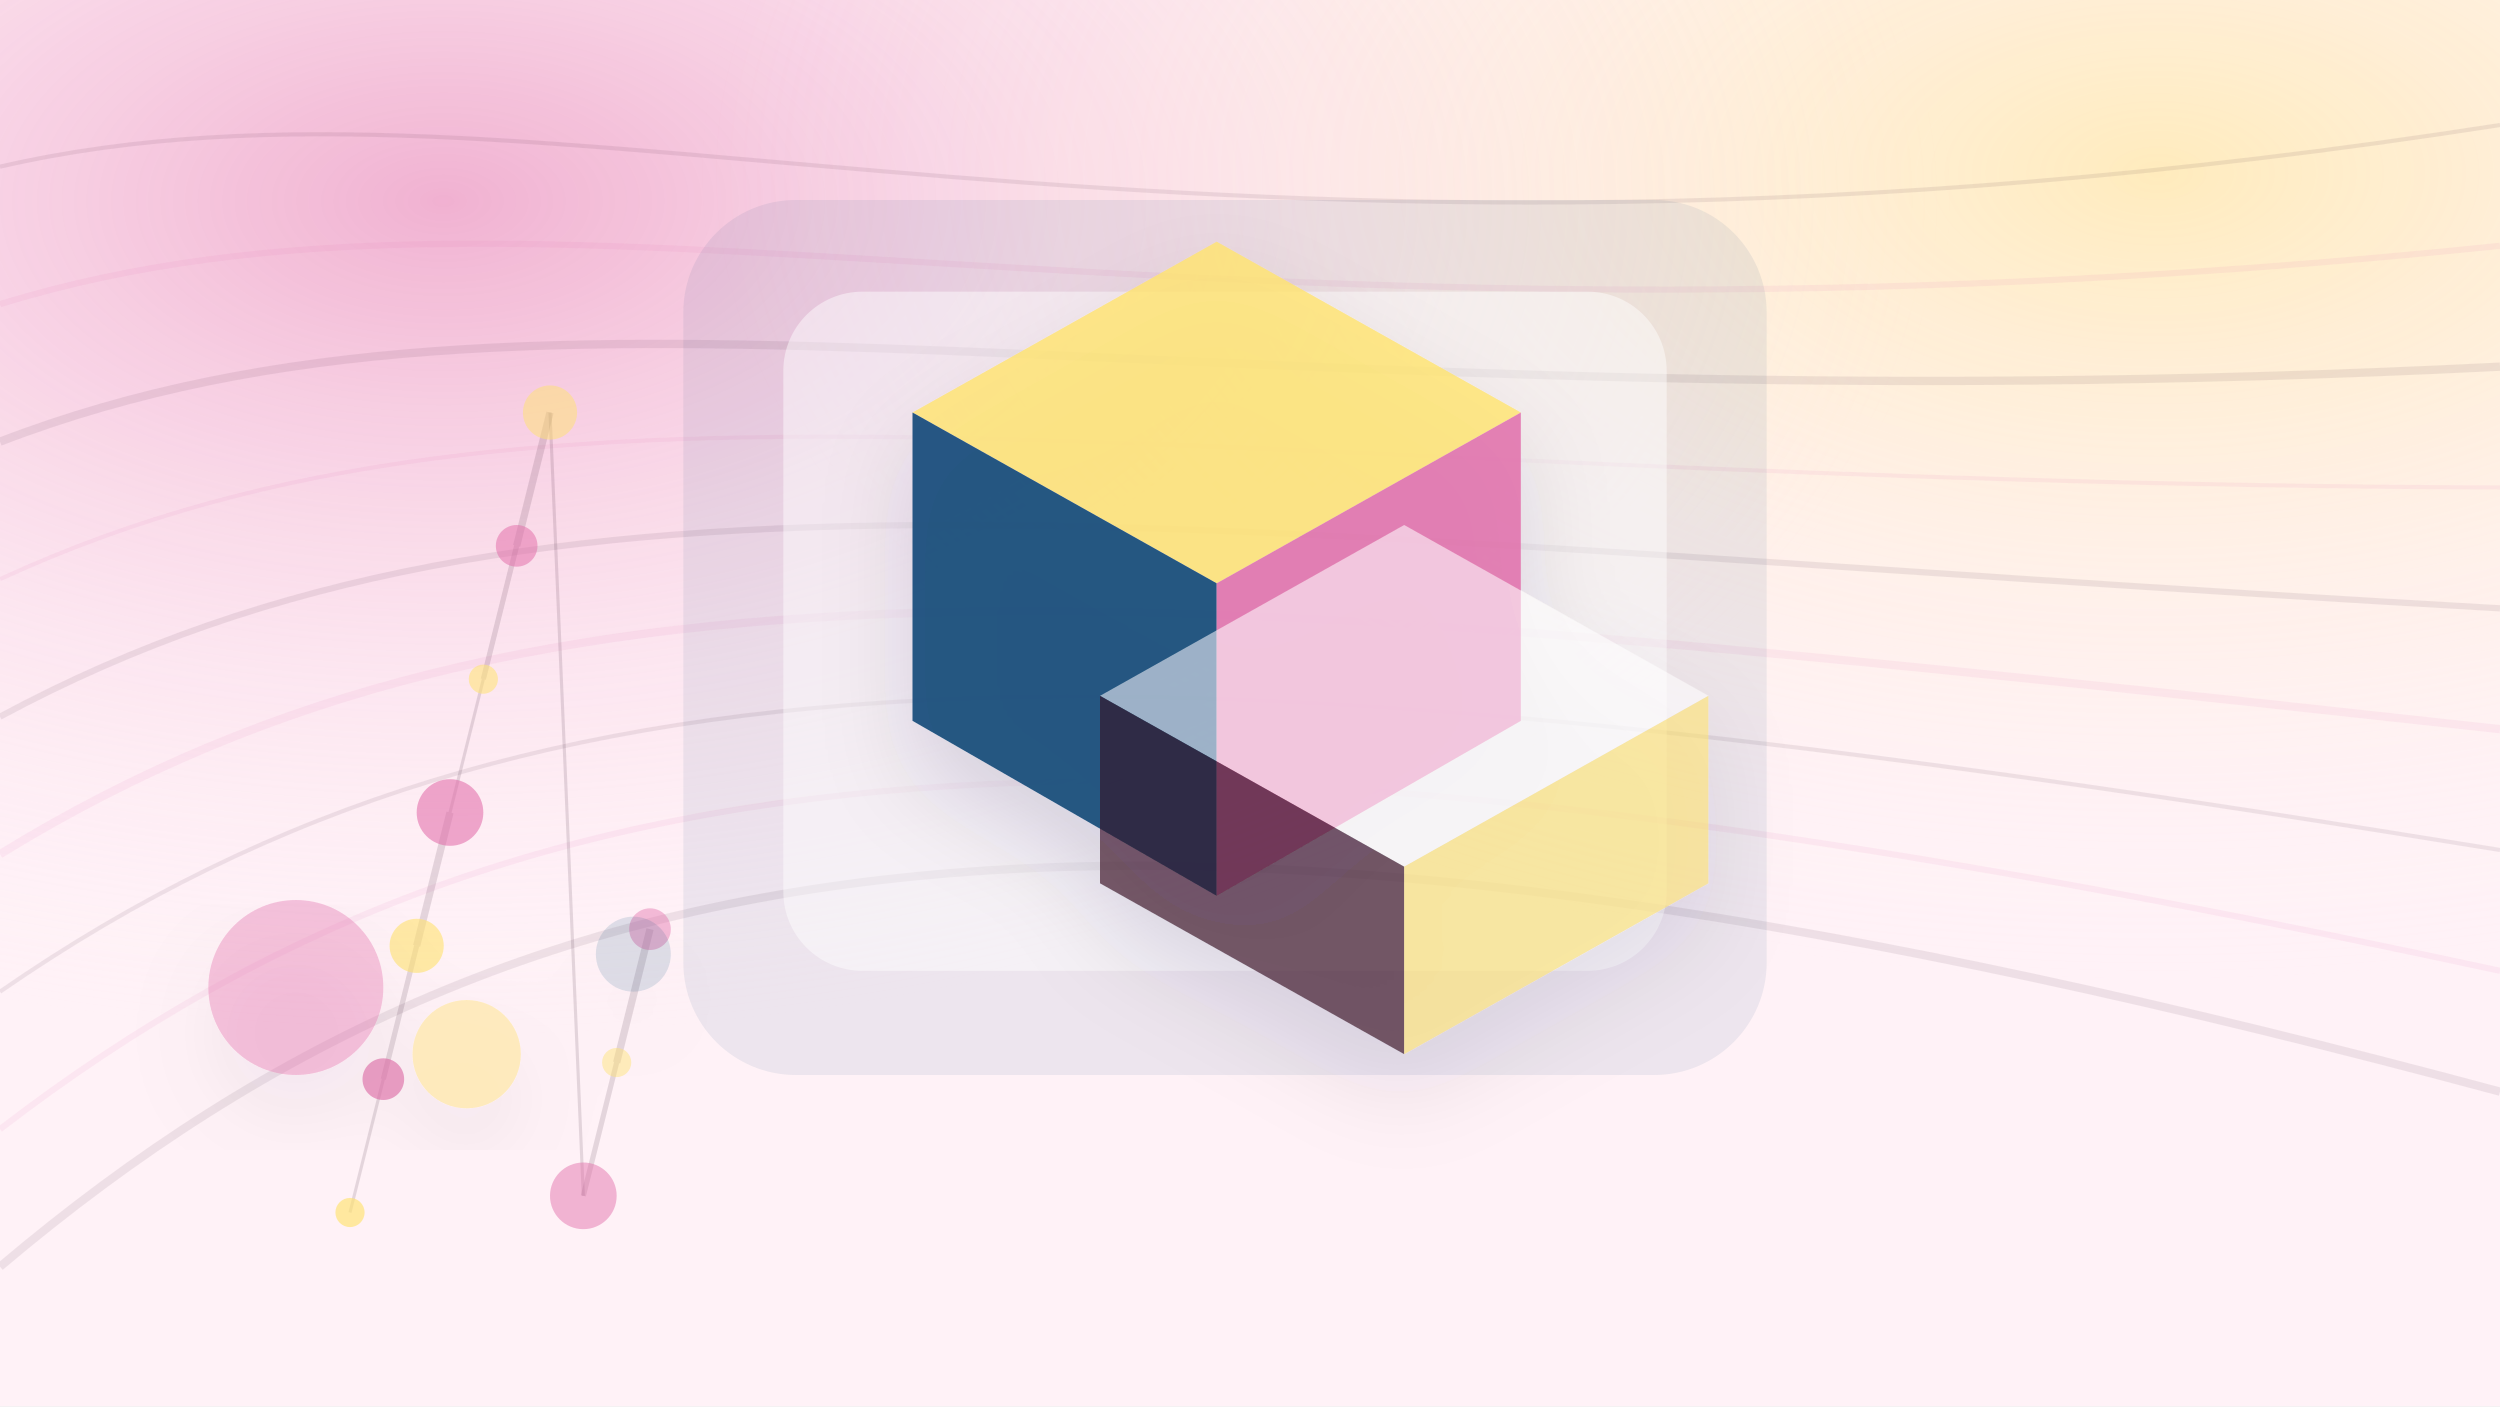
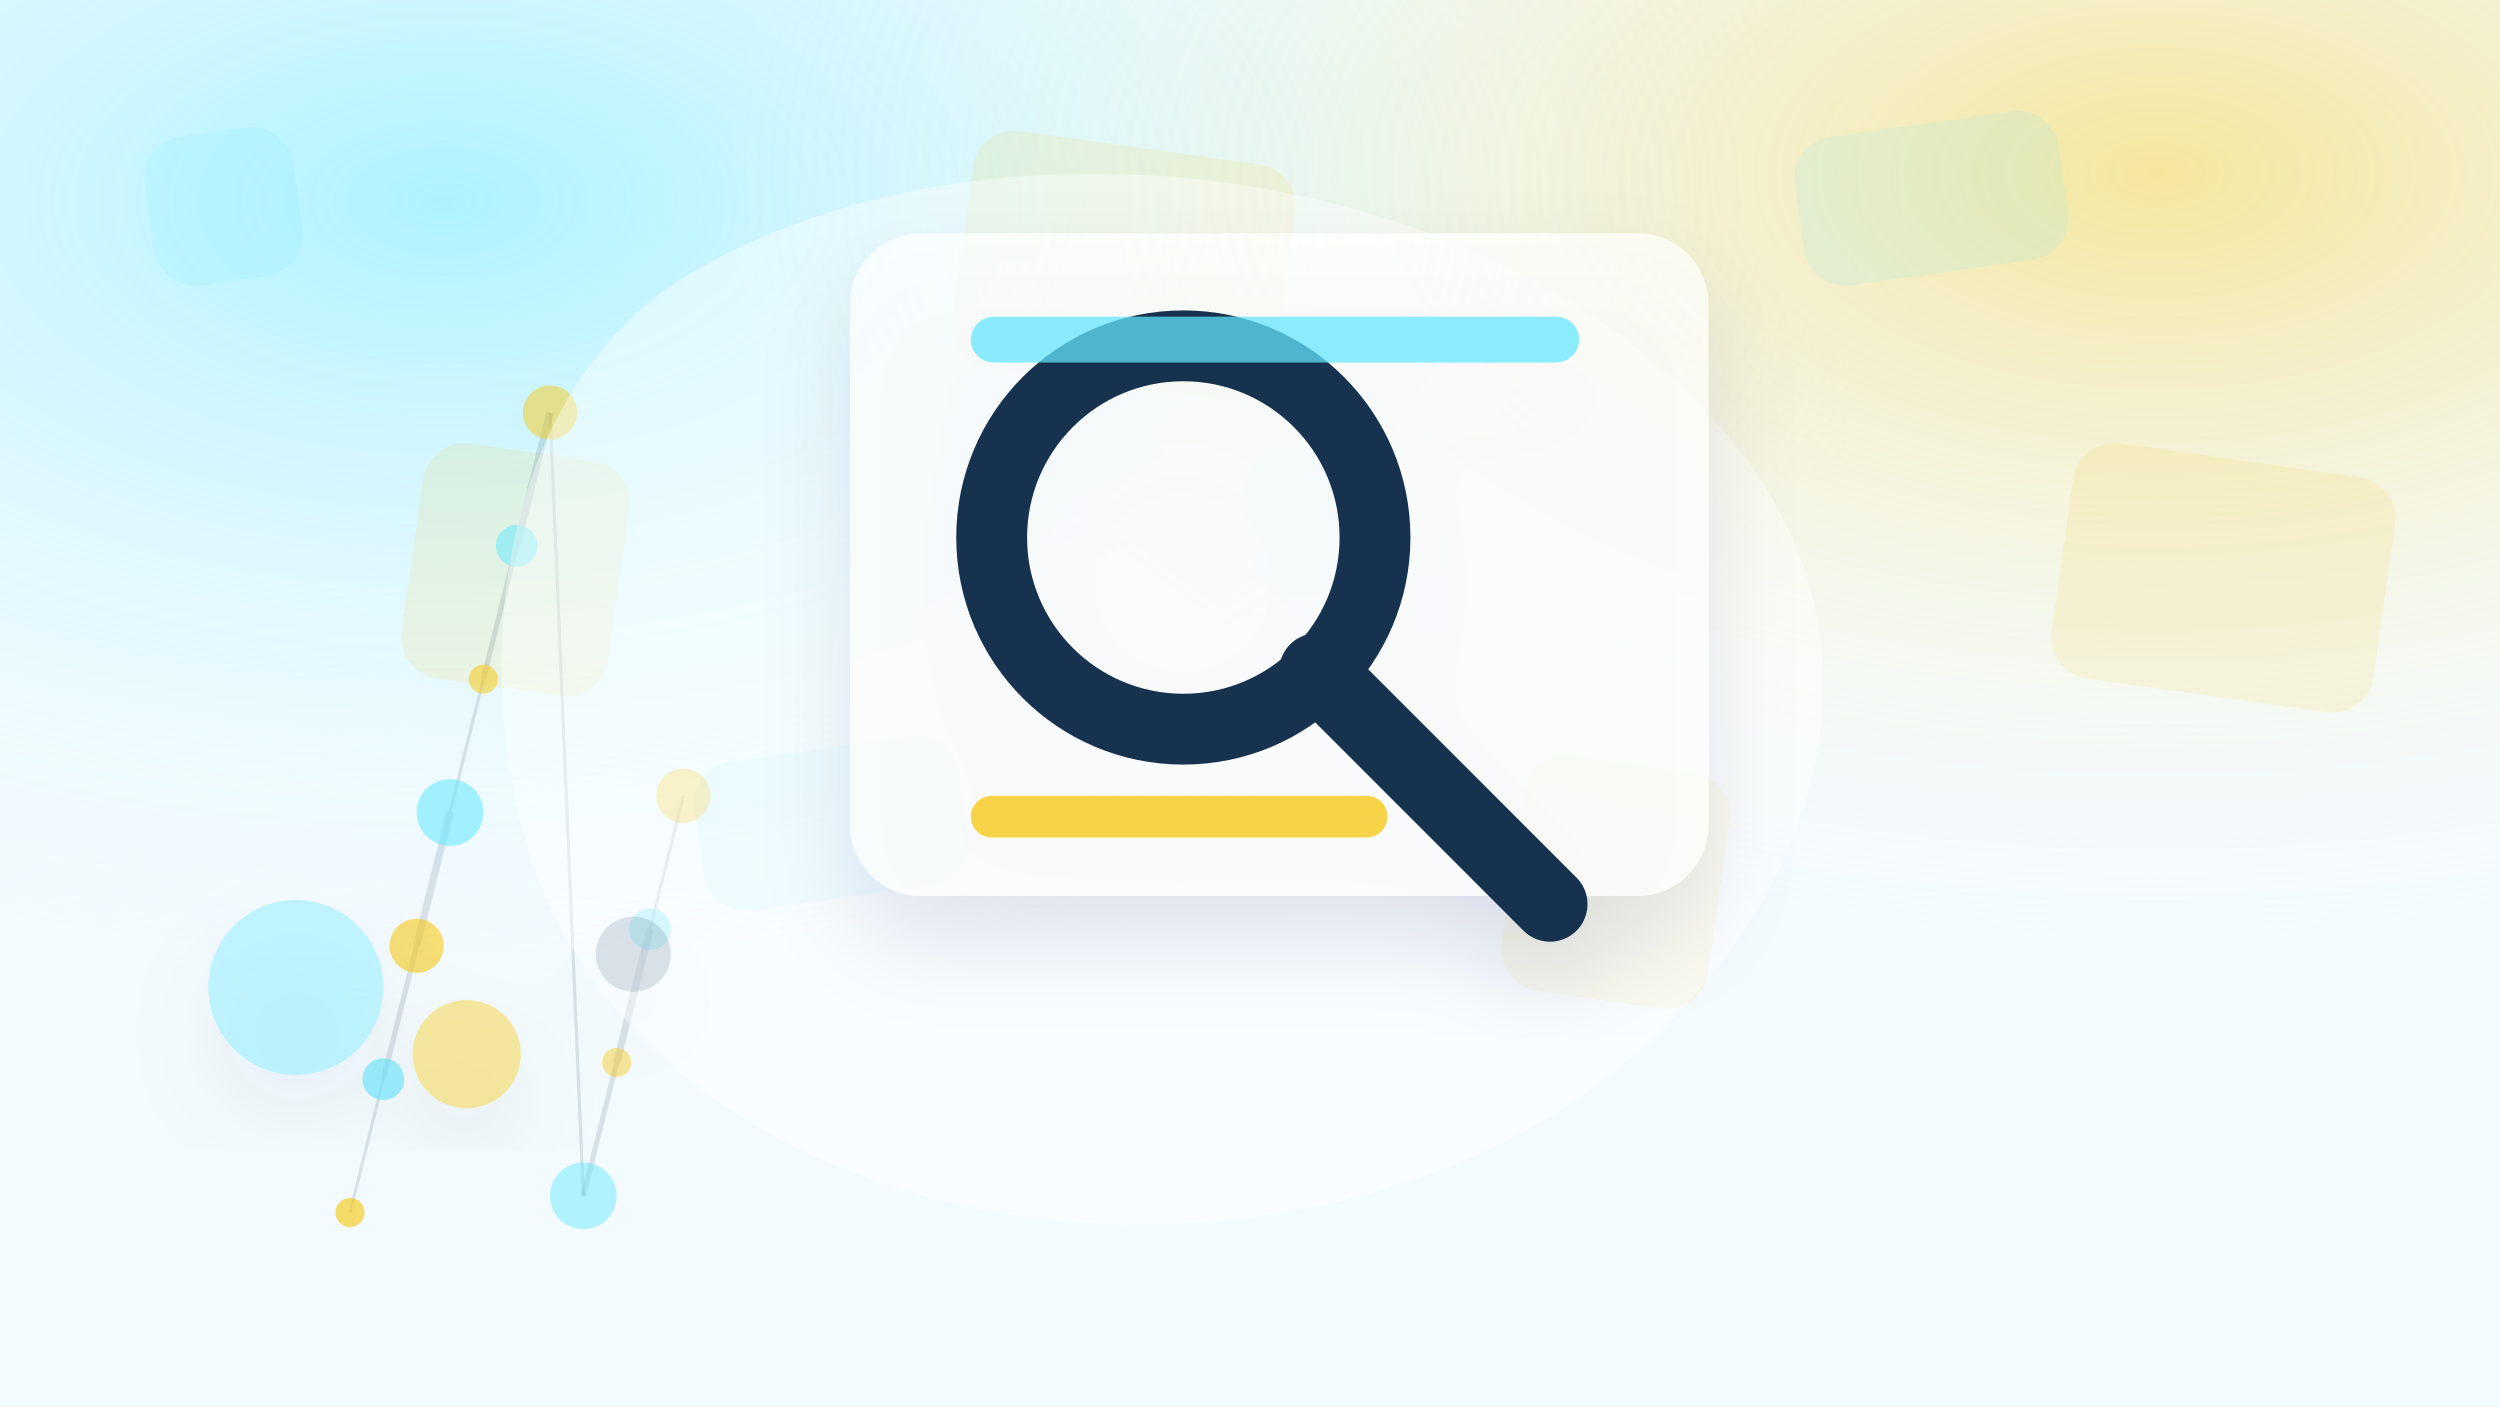
<svg xmlns="http://www.w3.org/2000/svg" width="1200" height="675" viewBox="0 0 1200 675" role="img" aria-labelledby="title desc">
  <defs>
    <radialGradient id="g1" cx="18%" cy="14%" r="60%">
-       <stop stop-color="#e16ba8" stop-opacity=".48" />
-       <stop offset="1" stop-color="#fff2f7" stop-opacity="0" />
+       <stop stop-color="#63e8ff" stop-opacity=".48" />
+       <stop offset="1" stop-color="#f4fbff" stop-opacity="0" />
    </radialGradient>
    <radialGradient id="g2" cx="86%" cy="12%" r="58%">
-       <stop stop-color="#ffe36e" stop-opacity=".42" />
-       <stop offset="1" stop-color="#fff2f7" stop-opacity="0" />
+       <stop stop-color="#f6c915" stop-opacity=".42" />
+       <stop offset="1" stop-color="#f4fbff" stop-opacity="0" />
    </radialGradient>
    <linearGradient id="split" x1="0" x2="1">
-       <stop stop-color="#fff2f7" />
-       <stop offset=".55" stop-color="#fff2f7" />
-       <stop offset=".55" stop-color="#eef8ff" />
-       <stop offset="1" stop-color="#fff7d1" />
+       <stop stop-color="#f4fbff" />
+       <stop offset=".55" stop-color="#f4fbff" />
+       <stop offset=".55" stop-color="#fffdf2" />
+       <stop offset="1" stop-color="#eef8ff" />
    </linearGradient>
    <filter id="shadow" x="-20%" y="-20%" width="140%" height="140%">
      <feDropShadow dx="0" dy="22" stdDeviation="22" flood-color="#12213a" flood-opacity=".14" />
    </filter>
  </defs>
-   <rect width="1200" height="675" fill="#fff2f7" />
+   <rect width="1200" height="675" fill="#f4fbff" />
  <rect width="1200" height="675" fill="url(#g1)" />
  <rect width="1200" height="675" fill="url(#g2)" />
  <g opacity=".9">
-     <path d="M0 80C260 20 560 160 1200 60" fill="none" stroke="#351528" stroke-opacity=".09" stroke-width="2" />
-     <path d="M0 146C260 66 560 184 1200 118" fill="none" stroke="#e16ba8" stroke-opacity=".09" stroke-width="3" />
-     <path d="M0 212C260 112 560 208 1200 176" fill="none" stroke="#351528" stroke-opacity=".09" stroke-width="4" />
-     <path d="M0 278C260 158 560 232 1200 234" fill="none" stroke="#e16ba8" stroke-opacity=".09" stroke-width="2" />
-     <path d="M0 344C260 204 560 256 1200 292" fill="none" stroke="#351528" stroke-opacity=".09" stroke-width="3" />
-     <path d="M0 410C260 250 560 280 1200 350" fill="none" stroke="#e16ba8" stroke-opacity=".09" stroke-width="4" />
-     <path d="M0 476C260 296 560 304 1200 408" fill="none" stroke="#351528" stroke-opacity=".09" stroke-width="2" />
-     <path d="M0 542C260 342 560 328 1200 466" fill="none" stroke="#e16ba8" stroke-opacity=".09" stroke-width="3" />
-     <path d="M0 608C260 388 560 352 1200 524" fill="none" stroke="#351528" stroke-opacity=".09" stroke-width="4" />
+     <rect x="70" y="64" width="72" height="72" rx="20" fill="#63e8ff" opacity=".13" transform="rotate(-8 100 90)" />
+     <rect x="202" y="214" width="100" height="114" rx="20" fill="#f6c915" opacity=".13" transform="rotate(8 232 240)" />
+     <rect x="334" y="364" width="128" height="72" rx="20" fill="#63e8ff" opacity=".13" transform="rotate(-8 364 390)" />
+     <rect x="466" y="64" width="156" height="114" rx="20" fill="#f6c915" opacity=".13" transform="rotate(8 496 90)" />
+     <rect x="598" y="214" width="72" height="72" rx="20" fill="#63e8ff" opacity=".13" transform="rotate(-8 628 240)" />
+     <rect x="730" y="364" width="100" height="114" rx="20" fill="#f6c915" opacity=".13" transform="rotate(8 760 390)" />
+     <rect x="862" y="64" width="128" height="72" rx="20" fill="#63e8ff" opacity=".13" transform="rotate(-8 892 90)" />
+     <rect x="994" y="214" width="156" height="114" rx="20" fill="#f6c915" opacity=".13" transform="rotate(8 1024 240)" />
  </g>
  <g>
-     <line x1="168" y1="582" x2="184" y2="518" stroke="#351528" stroke-opacity=".13" stroke-width="1.5" />
-     <line x1="184" y1="518" x2="200" y2="454" stroke="#351528" stroke-opacity=".13" stroke-width="2.5" />
-     <line x1="200" y1="454" x2="216" y2="390" stroke="#351528" stroke-opacity=".13" stroke-width="3.5" />
-     <line x1="216" y1="390" x2="232" y2="326" stroke="#351528" stroke-opacity=".13" stroke-width="1.5" />
-     <line x1="232" y1="326" x2="248" y2="262" stroke="#351528" stroke-opacity=".13" stroke-width="2.5" />
-     <line x1="248" y1="262" x2="264" y2="198" stroke="#351528" stroke-opacity=".13" stroke-width="3.5" />
-     <line x1="264" y1="198" x2="280" y2="574" stroke="#351528" stroke-opacity=".13" stroke-width="1.5" />
-     <line x1="280" y1="574" x2="296" y2="510" stroke="#351528" stroke-opacity=".13" stroke-width="2.5" />
-     <line x1="296" y1="510" x2="312" y2="446" stroke="#351528" stroke-opacity=".13" stroke-width="3.5" />
-     <circle cx="168" cy="582" r="7" fill="#ffe36e" opacity="0.64" />
-     <circle cx="184" cy="518" r="10" fill="#e16ba8" opacity="0.615" />
-     <circle cx="200" cy="454" r="13" fill="#ffe36e" opacity="0.59" />
-     <circle cx="216" cy="390" r="16" fill="#e16ba8" opacity="0.565" />
-     <circle cx="232" cy="326" r="7" fill="#ffe36e" opacity="0.54" />
-     <circle cx="248" cy="262" r="10" fill="#e16ba8" opacity="0.515" />
-     <circle cx="264" cy="198" r="13" fill="#ffe36e" opacity="0.49" />
-     <circle cx="280" cy="574" r="16" fill="#e16ba8" opacity="0.465" />
-     <circle cx="296" cy="510" r="7" fill="#ffe36e" opacity="0.44" />
-     <circle cx="312" cy="446" r="10" fill="#e16ba8" opacity="0.415" />
+     <line x1="168" y1="582" x2="184" y2="518" stroke="#17324f" stroke-opacity=".13" stroke-width="1.5" />
+     <line x1="184" y1="518" x2="200" y2="454" stroke="#17324f" stroke-opacity=".13" stroke-width="2.5" />
+     <line x1="200" y1="454" x2="216" y2="390" stroke="#17324f" stroke-opacity=".13" stroke-width="3.5" />
+     <line x1="216" y1="390" x2="232" y2="326" stroke="#17324f" stroke-opacity=".13" stroke-width="1.5" />
+     <line x1="232" y1="326" x2="248" y2="262" stroke="#17324f" stroke-opacity=".13" stroke-width="2.5" />
+     <line x1="248" y1="262" x2="264" y2="198" stroke="#17324f" stroke-opacity=".13" stroke-width="3.5" />
+     <line x1="264" y1="198" x2="280" y2="574" stroke="#17324f" stroke-opacity=".13" stroke-width="1.5" />
+     <line x1="280" y1="574" x2="296" y2="510" stroke="#17324f" stroke-opacity=".13" stroke-width="2.5" />
+     <line x1="296" y1="510" x2="312" y2="446" stroke="#17324f" stroke-opacity=".13" stroke-width="3.5" />
+     <line x1="312" y1="446" x2="328" y2="382" stroke="#17324f" stroke-opacity=".13" stroke-width="1.5" />
+     <circle cx="168" cy="582" r="7" fill="#f6c915" opacity="0.64" />
+     <circle cx="184" cy="518" r="10" fill="#63e8ff" opacity="0.615" />
+     <circle cx="200" cy="454" r="13" fill="#f6c915" opacity="0.59" />
+     <circle cx="216" cy="390" r="16" fill="#63e8ff" opacity="0.565" />
+     <circle cx="232" cy="326" r="7" fill="#f6c915" opacity="0.54" />
+     <circle cx="248" cy="262" r="10" fill="#63e8ff" opacity="0.515" />
+     <circle cx="264" cy="198" r="13" fill="#f6c915" opacity="0.49" />
+     <circle cx="280" cy="574" r="16" fill="#63e8ff" opacity="0.465" />
+     <circle cx="296" cy="510" r="7" fill="#f6c915" opacity="0.44" />
+     <circle cx="312" cy="446" r="10" fill="#63e8ff" opacity="0.415" />
+     <circle cx="328" cy="382" r="13" fill="#f6c915" opacity="0.39" />
  </g>
  <g transform="translate(-300 0)">
-     <rect x="628" y="96" width="520" height="420" rx="54" fill="#164b7a" opacity=".08" />
-     <rect x="676" y="140" width="424" height="326" rx="38" fill="#fff" opacity=".46" />
+     <path d="M630 132C770 48 1014 72 1130 210c108 128 8 302-150 356-184 62-396-12-432-178-22-104 6-210 82-256Z" fill="#fff" opacity=".42" />
  </g>
  <g transform="translate(-300 0)" filter="url(#shadow)">
-     <g transform="translate(724 116)">
-       <polygon points="160,0 306,82 160,164 14,82" fill="#ffe36e" opacity=".8" />
-       <polygon points="14,82 160,164 160,314 14,230" fill="#164b7a" opacity=".92" />
-       <polygon points="306,82 160,164 160,314 306,230" fill="#e16ba8" opacity=".82" />
-       <polygon points="250,136 396,218 250,300 104,218" fill="#fff" opacity=".55" />
-       <polygon points="104,218 250,300 250,390 104,308" fill="#351528" opacity=".65" />
-       <polygon points="396,218 250,300 250,390 396,308" fill="#ffe36e" opacity=".58" />
+     <g transform="translate(708 112)">
+       <rect x="0" y="0" width="412" height="318" rx="34" fill="#fff" opacity=".7" />
+       <circle cx="160" cy="146" r="92" fill="none" stroke="#17324f" stroke-width="34" />
+       <path d="M224 210l112 112" stroke="#17324f" stroke-width="36" stroke-linecap="round" />
+       <rect x="58" y="40" width="292" height="22" rx="11" fill="#63e8ff" opacity=".72" />
+       <rect x="58" y="270" width="200" height="20" rx="10" fill="#f6c915" opacity=".78" />
    </g>
  </g>
  <g filter="url(#shadow)" opacity=".82">
-     <circle cx="142" cy="474" r="42" fill="#e16ba8" opacity=".44" />
-     <circle cx="224" cy="506" r="26" fill="#ffe36e" opacity=".5" />
-     <circle cx="304" cy="458" r="18" fill="#164b7a" opacity=".16" />
+     <circle cx="142" cy="474" r="42" fill="#63e8ff" opacity=".44" />
+     <circle cx="224" cy="506" r="26" fill="#f6c915" opacity=".5" />
+     <circle cx="304" cy="458" r="18" fill="#17324f" opacity=".16" />
  </g>
</svg>
